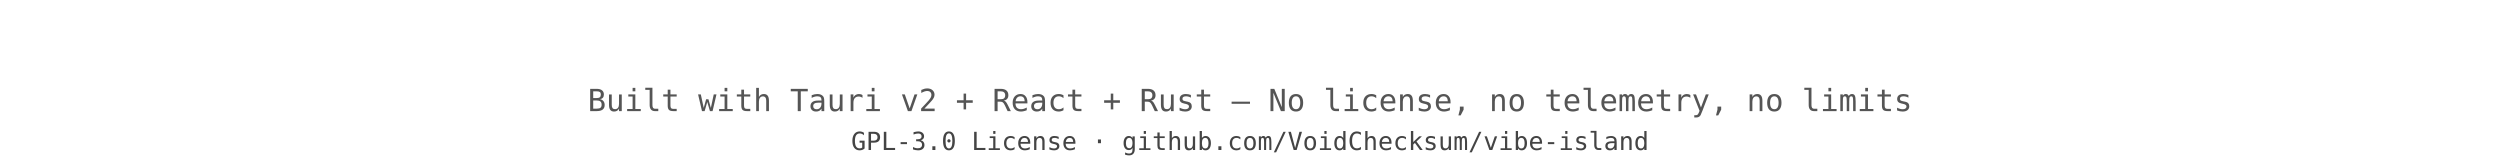
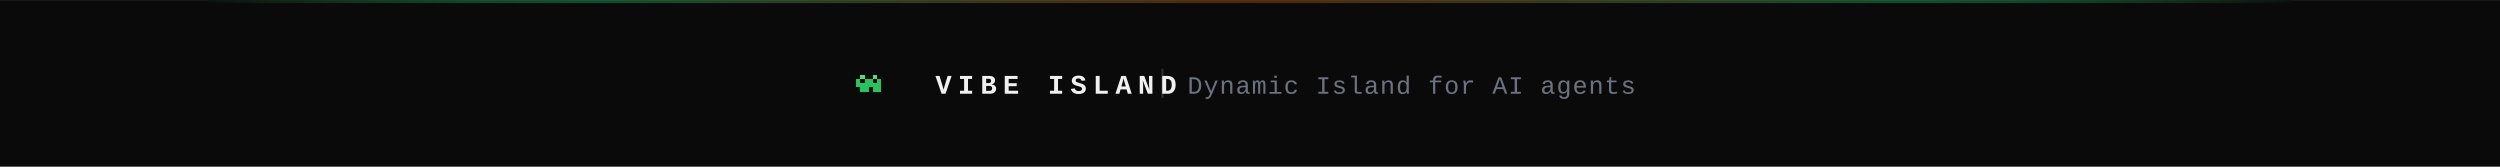
- <svg xmlns="http://www.w3.org/2000/svg" viewBox="0 0 900 60">
+ <svg xmlns="http://www.w3.org/2000/svg" viewBox="0 0 1200 80" width="1200" height="80">
  <defs>
-     <linearGradient id="line" x1="0%" y1="0%" x2="100%" y2="0%">
-       <stop offset="0%" style="stop-color:#0D1117;stop-opacity:1" />
-       <stop offset="20%" style="stop-color:#00D4FF;stop-opacity:0.6" />
-       <stop offset="50%" style="stop-color:#A78BFA;stop-opacity:0.6" />
-       <stop offset="80%" style="stop-color:#00D4FF;stop-opacity:0.6" />
-       <stop offset="100%" style="stop-color:#0D1117;stop-opacity:1" />
+     <linearGradient id="topGlowLine" x1="0%" y1="0%" x2="100%" y2="0%">
+       <stop offset="0%" stop-color="#0a0a0a" stop-opacity="1" />
+       <stop offset="20%" stop-color="#22c55e" stop-opacity="0.5" />
+       <stop offset="50%" stop-color="#f97316" stop-opacity="0.4" />
+       <stop offset="80%" stop-color="#22c55e" stop-opacity="0.5" />
+       <stop offset="100%" stop-color="#0a0a0a" stop-opacity="1" />
    </linearGradient>
  </defs>
-   <rect width="900" height="60" fill="transparent" />
-   <line x1="50" y1="15" x2="850" y2="15" stroke="url(#line)" stroke-width="1" />
-   <text x="450" y="40" font-family="monospace" font-size="11" fill="#555" text-anchor="middle">Built with Tauri v2 + React + Rust — No license, no telemetry, no limits</text>
-   <text x="450" y="54" font-family="monospace" font-size="9" fill="#444" text-anchor="middle">GPL-3.0 License · github.com/VoidChecksum/vibe-island</text>
+   <rect width="1200" height="80" fill="#0a0a0a" />
+   <line x1="0" y1="0" x2="1200" y2="0" stroke="rgba(255,255,255,0.06)" stroke-width="1" />
+   <rect x="100" y="0" width="1000" height="1.5" fill="url(#topGlowLine)" opacity="0.7" />
+   <g shape-rendering="crispEdges" transform="translate(409, 32)">
+     <rect x="4" y="4" width="2" height="2" fill="#4ade80" />
+     <rect x="10" y="4" width="2" height="2" fill="#4ade80" />
+     <rect x="2" y="6" width="12" height="2" fill="#22c55e" />
+     <rect x="4" y="6" width="2" height="2" fill="#000000" />
+     <rect x="10" y="6" width="2" height="2" fill="#000000" />
+     <rect x="2" y="8" width="12" height="2" fill="#22c55e" />
+     <rect x="4" y="10" width="4" height="2" fill="#22c55e" />
+     <rect x="10" y="10" width="4" height="2" fill="#22c55e" />
+   </g>
+   <text x="449" y="45" font-family="'Courier New', 'Lucida Console', monospace" font-size="13" font-weight="700" fill="#f0f0f0" letter-spacing="3">VIBE ISLAND</text>
+   <line x1="558" y1="33" x2="558" y2="47" stroke="rgba(255,255,255,0.15)" stroke-width="1" />
+   <text x="570" y="45" font-family="'Courier New', 'Lucida Console', monospace" font-size="12" fill="#6b7280" letter-spacing="0.5">Dynamic Island for AI agents</text>
</svg>
